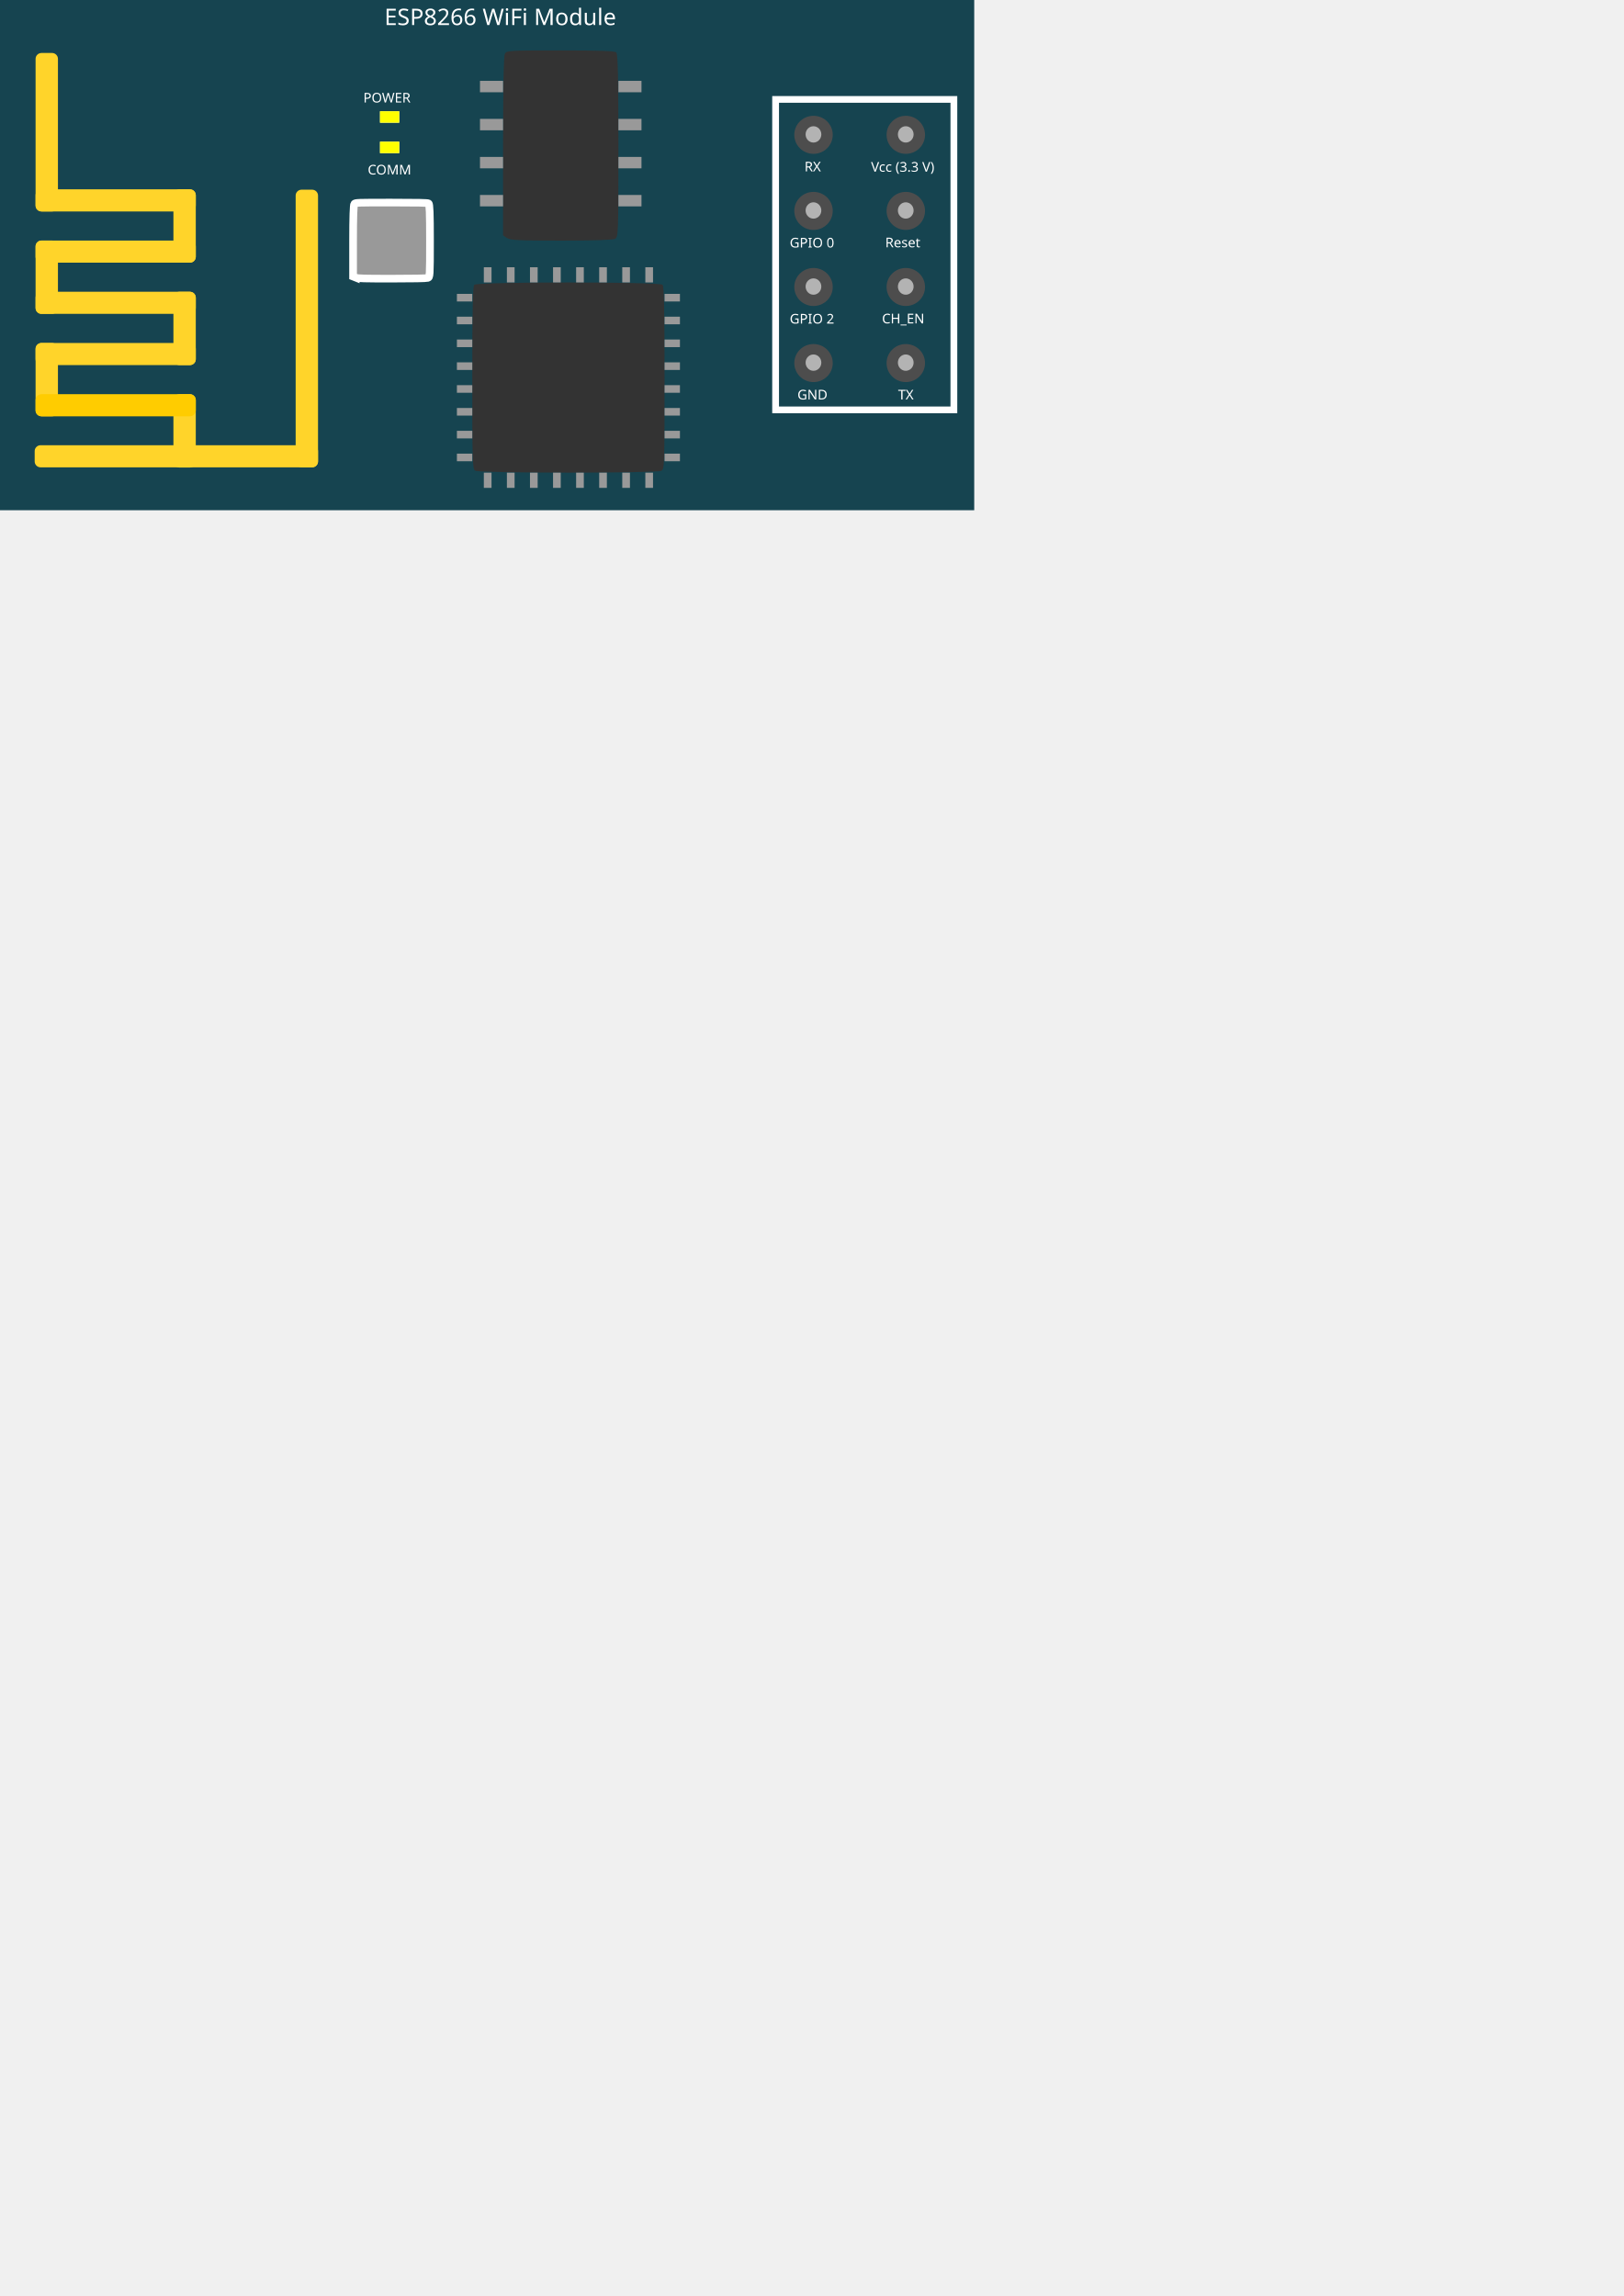
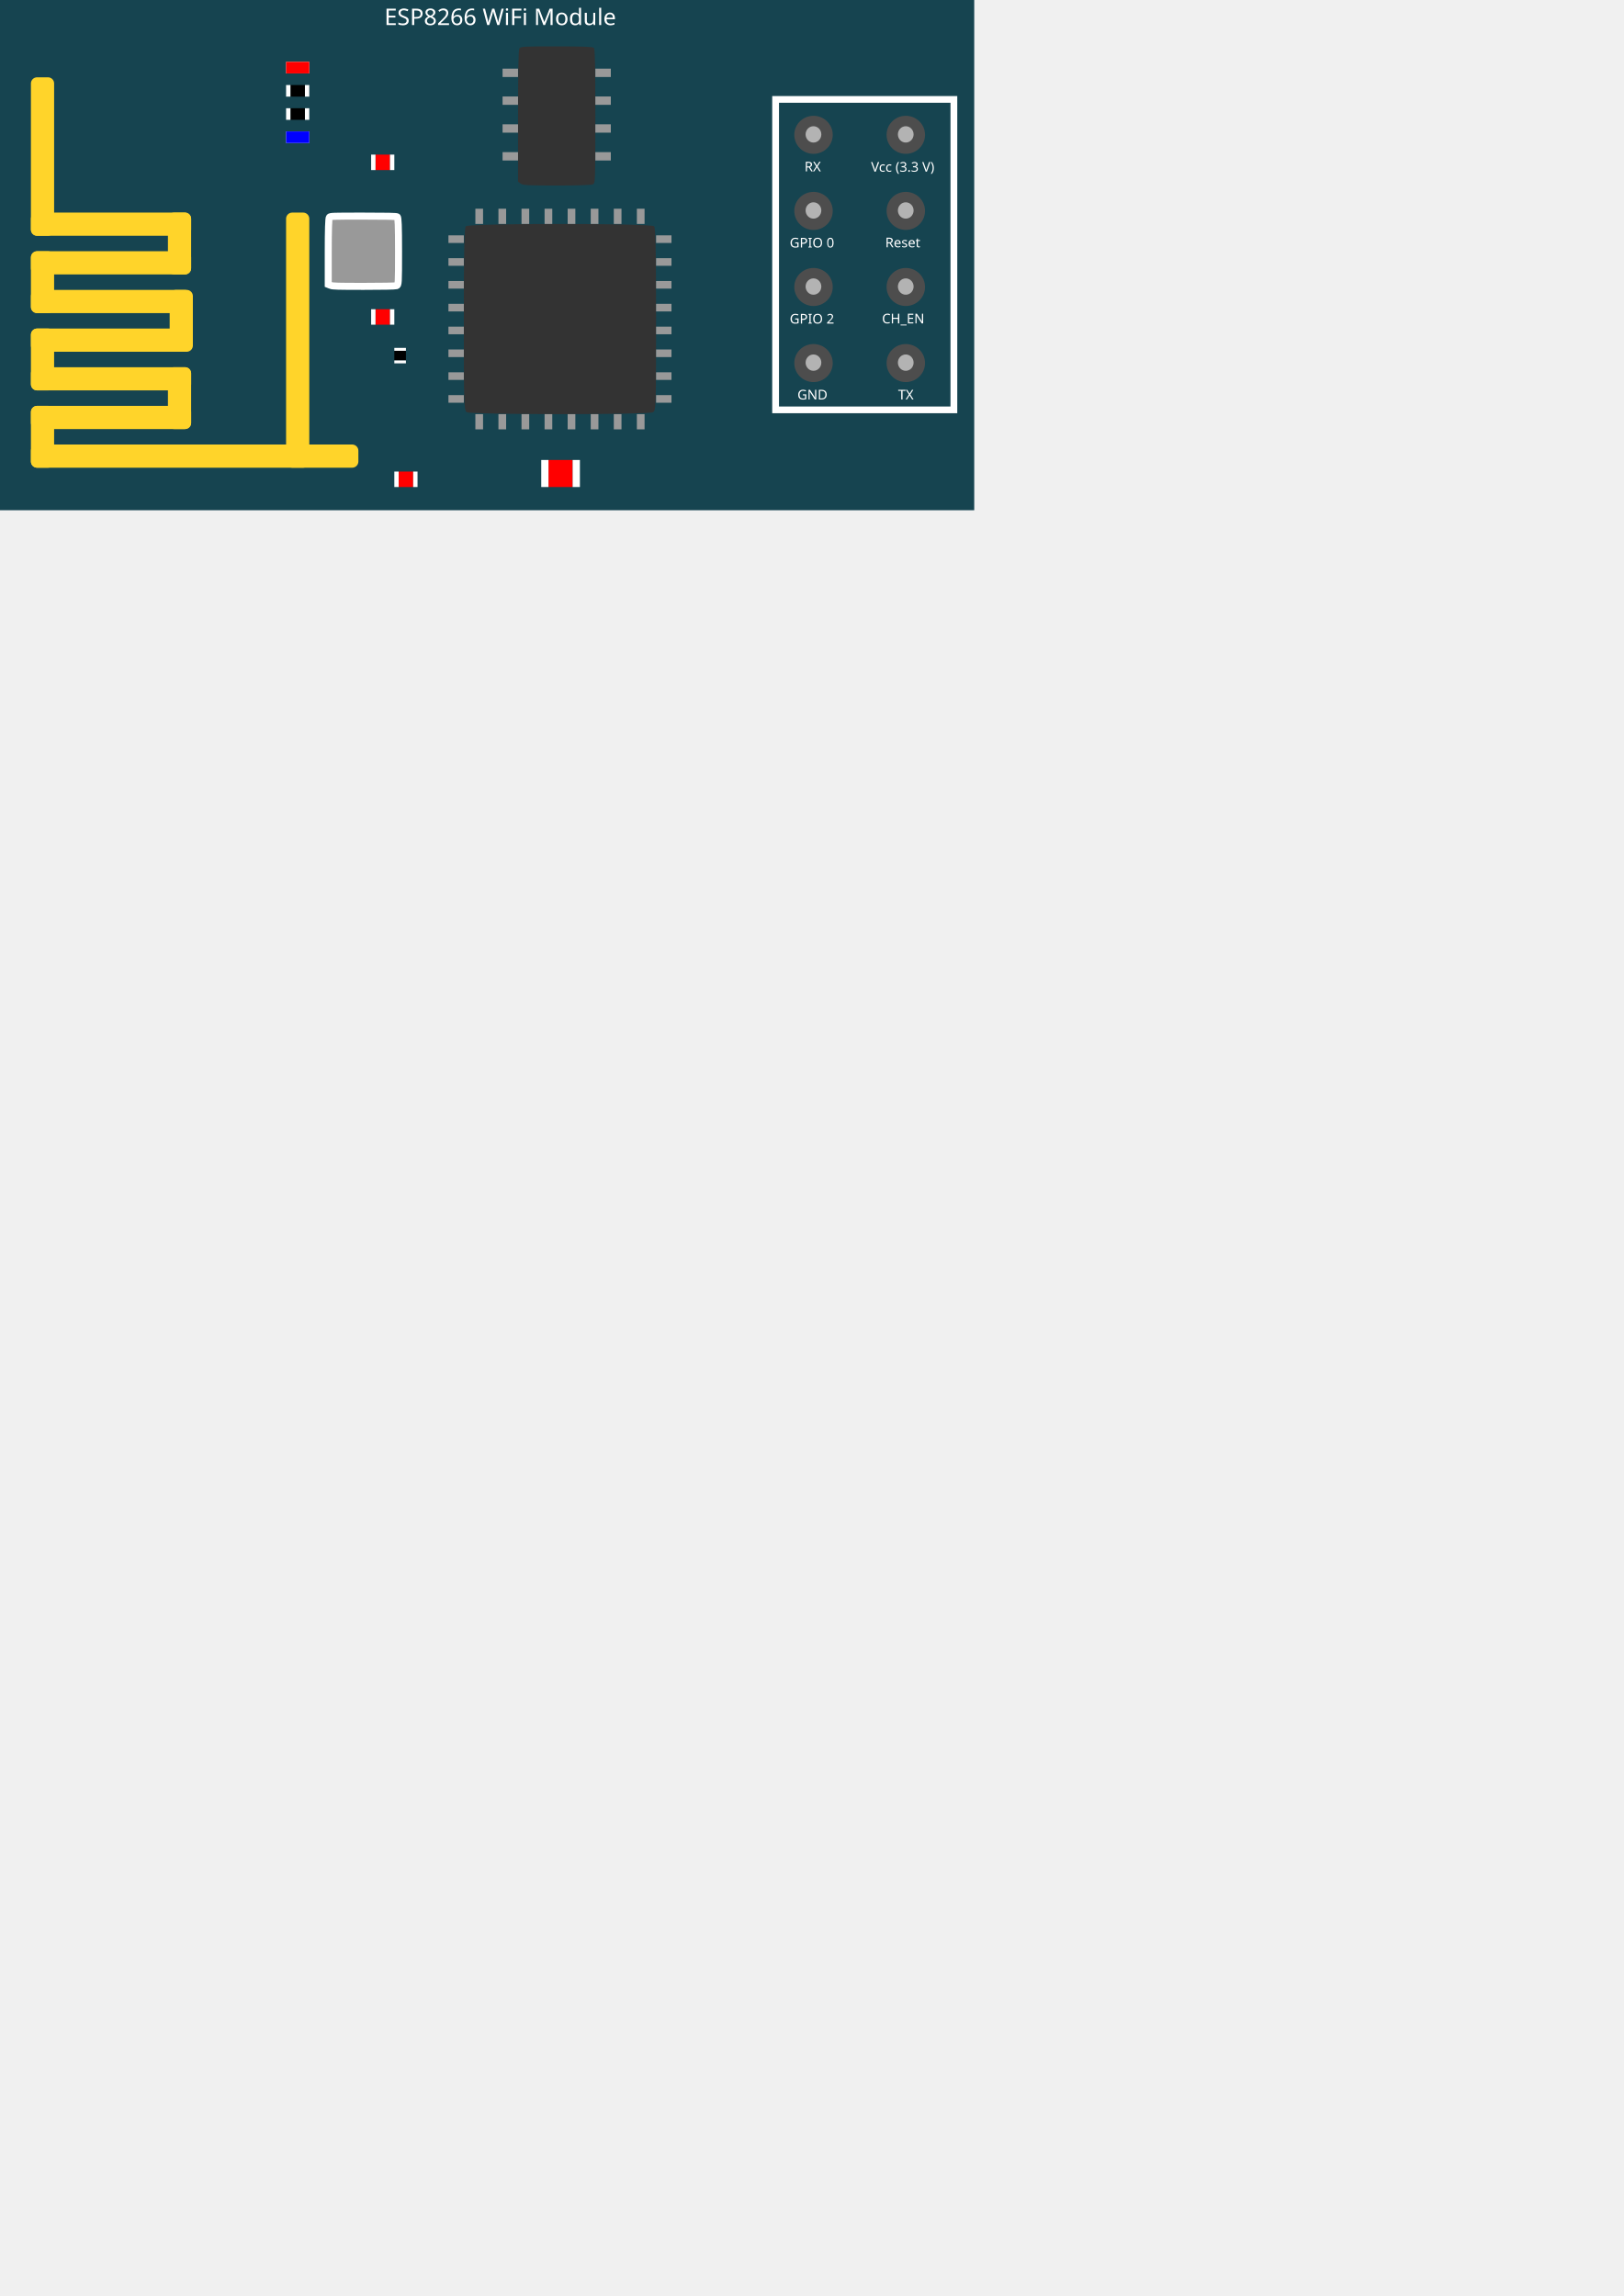
<svg xmlns="http://www.w3.org/2000/svg" xmlns:xlink="http://www.w3.org/1999/xlink" width="210mm" height="297mm" viewBox="0 0 210 297" version="1.1" id="svg5">
  <defs id="defs2">
+     <linearGradient id="linearGradient2370">
+       <stop style="stop-color:#000000;stop-opacity:1;" offset="0" id="stop2368" />
+     </linearGradient>
+     <marker orient="auto" refY="0.0" refX="0.0" id="DistanceStart" style="overflow:visible">
+       <g id="g2300">
+         <path id="path2306" d="M 0,0 L 2,0" style="fill:none;stroke:context-fill;stroke-width:1.15;stroke-linecap:square" />
+         <path id="path2302" d="M 0,0 L 13,4 L 9,0 13,-4 L 0,0 z " style="fill:context-stroke;fill-rule:evenodd;stroke:none" />
+         <path id="path2304" d="M 0,-4 L 0,40" style="fill:none;stroke:context-stroke;stroke-width:1;stroke-linecap:square" />
+       </g>
+     </marker>
    <linearGradient id="linearGradient36669">
      <stop style="stop-color:#ffffff;stop-opacity:1;" offset="0" id="stop36667" />
    </linearGradient>
    <linearGradient id="linearGradient29819">
      <stop style="stop-color:#ffffff;stop-opacity:1;" offset="0" id="stop29817" />
    </linearGradient>
    <linearGradient id="linearGradient8482">
      <stop style="stop-color:#000000;stop-opacity:1;" offset="0" id="stop8480" />
    </linearGradient>
    <linearGradient xlink:href="#linearGradient29819" id="linearGradient29821" x1="8.605" y1="120.232" x2="31.603" y2="120.232" gradientUnits="userSpaceOnUse" gradientTransform="matrix(1.00792,0,0,1.109891,137.7675,-16.6014)" />
  </defs>
  <g id="layer1">
    <rect style="fill:#280b0b;fill-opacity:0;stroke-width:0.265" id="rect8612" width="46.386" height="46.386" x="119.878" y="28.782" />
    <rect style="fill:#280b0b;fill-opacity:0;stroke-width:0.265" id="rect8636" width="41.357" height="61.476" x="119.878" y="28.782" />
    <rect style="fill:#280b0b;fill-opacity:0;stroke-width:0.265" id="rect8740" width="35.488" height="41.357" x="138.88" y="31.856" />
-     <g id="g667" transform="matrix(0.9946525,0,0,0.984127,-43.73609,-90.88047)">
-       <rect style="fill:#164450;fill-rule:evenodd;stroke-width:0.265" id="rect31" width="126.677" height="67.065" x="43.971" y="92.346" />
-       <g id="antenna" style="stroke:none;stroke-opacity:1" transform="translate(-1.616862,8.973056)">
-         <rect style="fill:#ffd42a;stroke:none;stroke-width:0.55;stroke-opacity:1" id="rect191" width="36.844" height="2.908" x="50.097" y="141.893" ry="0.774" />
-         <rect style="fill:#ffd42a;stroke:none;stroke-width:0.414;stroke-opacity:1" id="rect191-3" width="20.83" height="2.908" x="50.215" y="121.722" ry="0.774" />
-         <rect style="fill:#ffd42a;stroke:none;stroke-width:0.281;stroke-opacity:1" id="rect191-3-4" width="9.64" height="2.908" x="-144.826" y="68.138" ry="0.774" transform="rotate(-90)" />
-         <rect style="fill:#ffd42a;stroke:none;stroke-width:0.281;stroke-opacity:1" id="rect191-3-4-5" width="9.64" height="2.908" x="-138.094" y="50.215" ry="0.774" transform="rotate(-90)" />
-         <rect style="fill:#ffd42a;stroke:none;stroke-width:0.281;stroke-opacity:1" id="rect191-3-4-5-2" width="9.64" height="2.908" x="-124.63" y="50.215" ry="0.774" transform="rotate(-90)" />
-         <rect style="fill:#ffd42a;stroke:none;stroke-width:0.414;stroke-opacity:1" id="rect191-3-5" width="20.83" height="2.908" x="50.215" y="128.454" ry="0.774" />
-         <rect style="fill:#ffd42a;stroke:none;stroke-width:0.548;stroke-opacity:1" id="rect191-3-5-0" width="36.496" height="2.908" x="-144.801" y="84.033" ry="0.774" transform="rotate(-90)" />
-         <rect style="fill:#ffd42a;stroke:none;stroke-width:0.414;stroke-opacity:1" id="rect191-3-5-0-9" width="20.83" height="2.908" x="-111.166" y="50.215" ry="0.774" transform="rotate(-90)" />
-         <rect style="fill:#ffcc00;stroke:none;stroke-width:0.414;stroke-opacity:1" id="rect191-3-6" width="20.83" height="2.908" x="50.215" y="135.186" ry="0.774" />
-         <rect style="fill:#ffd42a;stroke:none;stroke-width:0.281;stroke-opacity:1" id="rect191-3-4-3" width="9.64" height="2.908" x="-131.362" y="68.138" ry="0.774" transform="rotate(-90)" />
-         <rect style="fill:#ffd42a;stroke:none;stroke-width:0.414;stroke-opacity:1" id="rect191-3-5-6" width="20.83" height="2.908" x="50.215" y="114.99" ry="0.774" />
-         <rect style="fill:#ffd42a;stroke:none;stroke-width:0.414;stroke-opacity:1" id="rect191-3-5-6-5" width="20.83" height="2.908" x="50.215" y="108.258" ry="0.774" />
-         <rect style="fill:#ffd42a;stroke:none;stroke-width:0.281;stroke-opacity:1" id="rect191-3-4-3-4" width="9.64" height="2.908" x="-117.898" y="68.138" ry="0.774" transform="rotate(-90)" />
-       </g>
-       <path style="fill:#999999;fill-opacity:1;stroke:#ffffff;stroke-width:1;stroke-miterlimit:4;stroke-dasharray:none;stroke-opacity:1" d="m 90.225,128.836 -0.342,-0.137 v -4.694 c 0,-3.068 0.055,-4.753 0.159,-4.863 0.152,-0.162 0.369,-0.17 4.815,-0.17 3.416,0 4.705,0.028 4.841,0.105 0.139,0.079 0.185,1.29 0.185,4.909 0,4.66 -0.009,4.807 -0.298,4.895 -0.185,0.057 -1.946,0.091 -4.658,0.091 -3.698,0 -4.412,-0.021 -4.702,-0.137 z" id="NetworkIC" />
-       <g id="processingWiFiIC" transform="translate(-1.616862,8.973056)">
+     <g id="g5123">
+       <rect style="fill:#164450;fill-rule:evenodd;stroke-width:0.262" id="rect31" width="126" height="66" x="-1.5710091e-07" y="-6.6696077e-07" />
+       <g id="g1185" transform="matrix(0.9946525,0,0,0.984127,-43.73609,-84.88048)">
+         <rect style="fill:#ffd42a;stroke:none;stroke-width:0.606;stroke-opacity:1" id="rect191" width="42.577" height="3.048" x="47.993" y="144.677" ry="0.811" />
+         <rect style="fill:#ffd42a;stroke:none;stroke-width:0.424;stroke-opacity:1" id="rect191-3" width="20.83" height="3.048" x="47.993" y="124.354" ry="0.811" />
+         <rect style="fill:#ffd42a;stroke:none;stroke-width:0.263;stroke-opacity:1" id="rect191-3-4-5" width="8.129" height="3.016" x="-137.564" y="47.993" ry="0.803" transform="rotate(-90)" />
+         <rect style="fill:#ffd42a;stroke:none;stroke-width:0.263;stroke-opacity:1" id="rect191-3-4-5-2" width="8.129" height="3.016" x="-127.403" y="47.993" ry="0.803" transform="rotate(-90)" />
+         <rect style="fill:#ffd42a;stroke:none;stroke-width:0.424;stroke-opacity:1" id="rect191-3-5" width="20.83" height="3.048" x="47.993" y="129.435" ry="0.811" />
+         <rect style="fill:#ffd42a;stroke:none;stroke-width:0.535;stroke-opacity:1" id="rect191-3-5-0" width="33.533" height="3.016" x="-147.726" y="81.17" ry="0.803" transform="rotate(-90)" />
+         <rect style="fill:#ffd42a;stroke:none;stroke-width:0.421;stroke-opacity:1" id="rect191-3-5-0-9" width="20.83" height="3.016" x="-117.241" y="47.993" ry="0.803" transform="rotate(-90)" />
+         <rect style="fill:#ffd42a;stroke:none;stroke-width:0.263;stroke-opacity:1" id="rect191-3-4-3" width="8.129" height="3.016" x="-132.483" y="66.033" ry="0.803" transform="rotate(-90)" />
+         <rect style="fill:#ffd42a;stroke:none;stroke-width:0.424;stroke-opacity:1" id="rect191-3-5-6" width="20.83" height="3.048" x="47.993" y="119.273" ry="0.811" />
+         <rect style="fill:#ffd42a;stroke:none;stroke-width:0.424;stroke-opacity:1" id="rect191-3-5-6-5" width="20.83" height="3.048" x="47.993" y="114.193" ry="0.811" />
+         <rect style="fill:#ffd42a;stroke:none;stroke-width:0.263;stroke-opacity:1" id="rect191-3-4-3-4" width="8.129" height="3.016" x="-122.322" y="65.807" ry="0.803" transform="rotate(-90)" />
+         <rect style="fill:#ffd42a;stroke:none;stroke-width:0.263;stroke-opacity:1" id="rect191-3-4-5-2-4" width="8.129" height="3.016" x="-147.726" y="47.993" ry="0.803" transform="rotate(-90)" />
+         <rect style="fill:#ffd42a;stroke:none;stroke-width:0.424;stroke-opacity:1" id="rect191-3-5-6-3" width="20.83" height="3.048" x="47.993" y="139.596" ry="0.811" />
+         <rect style="fill:#ffd42a;stroke:none;stroke-width:0.424;stroke-opacity:1" id="rect191-3-5-6-5-3" width="20.83" height="3.048" x="47.993" y="134.516" ry="0.811" />
+         <rect style="fill:#ffd42a;stroke:none;stroke-width:0.263;stroke-opacity:1" id="rect191-3-4-3-4-6" width="8.129" height="3.016" x="-142.645" y="65.807" ry="0.803" transform="rotate(-90)" />
+       </g>
+       <g id="processingWiFiIC" transform="matrix(0.9946525,0,0,0.984127,-46.43851,-89.61904)">
        <path style="fill:#333333;fill-opacity:1;stroke-width:0.224" d="M 107.374,145.245 C 107.026,145.021 107,144.187 107,133.047 c 0,-8.986 0.064,-12.028 0.256,-12.241 0.37,-0.408 24.117,-0.408 24.487,0 0.193,0.212 0.256,3.255 0.256,12.244 0,11.585 -0.013,11.969 -0.413,12.205 -0.564,0.333 -23.694,0.323 -24.213,-0.011 z" id="path35110" />
        <g id="g30378">
          <rect style="fill:#999999;fill-opacity:1;stroke-width:0.056" id="rect21693-7-9" width="2" height="1" x="105" y="125" />
          <rect style="fill:#999999;fill-opacity:1;stroke-width:0.056" id="rect21693-7-9-7" width="2" height="1" x="105" y="128" />
          <rect style="fill:#999999;fill-opacity:1;stroke-width:0.056" id="rect21693-7-9-3" width="2" height="1" x="105" y="131" />
          <rect style="fill:#999999;fill-opacity:1;stroke-width:0.056" id="rect21693-7-9-9" width="2" height="1" x="105" y="134" />
          <rect style="fill:#999999;fill-opacity:1;stroke-width:0.056" id="rect21693-7-9-2" width="2" height="1" x="105" y="137" />
          <rect style="fill:#999999;fill-opacity:1;stroke-width:0.056" id="rect21693-7-9-8" width="2" height="1" x="105" y="140" />
          <rect style="fill:#999999;fill-opacity:1;stroke-width:0.056" id="rect21693-7-9-95" width="2" height="1" x="105" y="143" />
          <rect style="fill:#999999;fill-opacity:1;stroke-width:0.056" id="rect21693-7-9-5" width="2" height="1" x="105" y="122" />
        </g>
        <g id="g30388">
          <rect style="fill:#999999;fill-opacity:1;stroke-width:0.056" id="rect21693-7-9-0" width="2" height="1" x="132" y="125" />
          <rect style="fill:#999999;fill-opacity:1;stroke-width:0.056" id="rect21693-7-9-7-3" width="2" height="1" x="132" y="128" />
          <rect style="fill:#999999;fill-opacity:1;stroke-width:0.056" id="rect21693-7-9-3-0" width="2" height="1" x="132" y="131" />
          <rect style="fill:#999999;fill-opacity:1;stroke-width:0.056" id="rect21693-7-9-9-8" width="2" height="1" x="132" y="134" />
          <rect style="fill:#999999;fill-opacity:1;stroke-width:0.056" id="rect21693-7-9-2-5" width="2" height="1" x="132" y="137" />
          <rect style="fill:#999999;fill-opacity:1;stroke-width:0.056" id="rect21693-7-9-8-0" width="2" height="1" x="132" y="140" />
          <rect style="fill:#999999;fill-opacity:1;stroke-width:0.056" id="rect21693-7-9-95-7" width="2" height="1" x="132" y="143" />
          <rect style="fill:#999999;fill-opacity:1;stroke-width:0.056" id="rect21693-7-9-5-5" width="2" height="1" x="132" y="122" />
        </g>
        <g id="g30306" transform="rotate(-90,110.3476,150.4275)">
          <rect style="fill:#999999;fill-opacity:1;stroke-width:0.056" id="rect21693-7-9-0-1" width="2" height="1" x="140.275" y="151.58" />
          <rect style="fill:#999999;fill-opacity:1;stroke-width:0.056" id="rect21693-7-9-7-3-1" width="2" height="1" x="140.275" y="154.58" />
          <rect style="fill:#999999;fill-opacity:1;stroke-width:0.056" id="rect21693-7-9-3-0-3" width="2" height="1" x="140.275" y="157.58" />
          <rect style="fill:#999999;fill-opacity:1;stroke-width:0.056" id="rect21693-7-9-9-8-5" width="2" height="1" x="140.275" y="160.58" />
          <rect style="fill:#999999;fill-opacity:1;stroke-width:0.056" id="rect21693-7-9-2-5-4" width="2" height="1" x="140.275" y="163.58" />
          <rect style="fill:#999999;fill-opacity:1;stroke-width:0.056" id="rect21693-7-9-8-0-6" width="2" height="1" x="140.275" y="166.58" />
          <rect style="fill:#999999;fill-opacity:1;stroke-width:0.056" id="rect21693-7-9-95-7-3" width="2" height="1" x="140.275" y="169.58" />
          <rect style="fill:#999999;fill-opacity:1;stroke-width:0.056" id="rect21693-7-9-5-5-3" width="2" height="1" x="140.275" y="148.58" />
        </g>
        <g id="g30306-6" transform="rotate(-90,123.8476,163.9275)">
          <rect style="fill:#999999;fill-opacity:1;stroke-width:0.056" id="rect21693-7-9-0-1-3" width="2" height="1" x="140.275" y="151.58" />
          <rect style="fill:#999999;fill-opacity:1;stroke-width:0.056" id="rect21693-7-9-7-3-1-8" width="2" height="1" x="140.275" y="154.58" />
          <rect style="fill:#999999;fill-opacity:1;stroke-width:0.056" id="rect21693-7-9-3-0-3-9" width="2" height="1" x="140.275" y="157.58" />
          <rect style="fill:#999999;fill-opacity:1;stroke-width:0.056" id="rect21693-7-9-9-8-5-0" width="2" height="1" x="140.275" y="160.58" />
          <rect style="fill:#999999;fill-opacity:1;stroke-width:0.056" id="rect21693-7-9-2-5-4-6" width="2" height="1" x="140.275" y="163.58" />
          <rect style="fill:#999999;fill-opacity:1;stroke-width:0.056" id="rect21693-7-9-8-0-6-3" width="2" height="1" x="140.275" y="166.58" />
          <rect style="fill:#999999;fill-opacity:1;stroke-width:0.056" id="rect21693-7-9-95-7-3-5" width="2" height="1" x="140.275" y="169.58" />
          <rect style="fill:#999999;fill-opacity:1;stroke-width:0.056" id="rect21693-7-9-5-5-3-1" width="2" height="1" x="140.275" y="148.58" />
        </g>
      </g>
-       <g id="storageIC" transform="translate(-1.616862,8.973056)">
+       <g id="storageIC" transform="matrix(0.6666667,0,0,0.72,-7,-58.8)">
        <path style="fill:#333333;fill-opacity:1;stroke-width:0.225" d="M 111.513,114.659 111,114.317 v -11.734 c 0,-7.669 0.083,-11.881 0.239,-12.159 C 111.467,90.019 111.793,90 118.462,90 c 5.124,0 7.058,0.07 7.261,0.263 0.209,0.198 0.277,3.224 0.277,12.273 0,11.649 -0.013,12.017 -0.446,12.237 -0.278,0.141 -2.92,0.227 -6.987,0.227 -5.546,0 -6.619,-0.052 -7.054,-0.341 z" id="path35149" />
        <g id="s23451">
          <rect style="fill:#999999;fill-opacity:1;stroke-width:0.083" id="rect21693" width="3" height="1.5" x="108" y="94" />
          <rect style="fill:#999999;fill-opacity:1;stroke-width:0.083" id="rect21693-8" width="3" height="1.5" x="108" y="99" />
          <rect style="fill:#999999;fill-opacity:1;stroke-width:0.083" id="rect21693-1" width="3" height="1.5" x="108" y="104" />
          <rect style="fill:#999999;fill-opacity:1;stroke-width:0.083" id="rect21693-7" width="3" height="1.5" x="108" y="109" />
        </g>
        <g id="s43451">
          <rect style="fill:#999999;fill-opacity:1;stroke-width:0.083" id="rect21693-6" width="3" height="1.5" x="126" y="94" />
          <rect style="fill:#999999;fill-opacity:1;stroke-width:0.083" id="rect21693-0" width="3" height="1.5" x="126" y="99" />
          <rect style="fill:#999999;fill-opacity:1;stroke-width:0.083" id="rect21693-87" width="3" height="1.5" x="126" y="104" />
          <rect style="fill:#999999;fill-opacity:1;stroke-width:0.083" id="rect21693-63" width="3" height="1.5" x="126" y="109" />
        </g>
      </g>
-       <g id="pinBoard" transform="translate(-1.616862,8.973056)">
+       <g id="pinBoard" transform="matrix(0.9946525,0,0,0.984127,-45.34431,-82.04985)">
        <g id="g381" transform="matrix(1.357481,0,0,1.425355,124.3453,-111.4055)">
          <ellipse style="fill:#4d4d4d;fill-opacity:1;stroke-width:0.265" id="path35370" cx="19.907" cy="149.086" rx="1.842" ry="1.754" />
          <circle style="fill:#b3b3b3;fill-opacity:1;stroke-width:0.265" id="RX" cx="19.902" cy="149.046" r="0.753" />
        </g>
        <g id="Vcc" transform="matrix(1.357481,0,0,1.425355,136.3453,-111.4055)">
          <ellipse style="fill:#4d4d4d;fill-opacity:1;stroke-width:0.265" id="path35370-8" cx="19.907" cy="149.086" rx="1.842" ry="1.754" />
          <circle style="fill:#b3b3b3;fill-opacity:1;stroke-width:0.265" id="path35460-3" cx="19.902" cy="149.046" r="0.753" />
        </g>
        <g id="GPIO0" transform="matrix(1.357481,0,0,1.425355,124.3453,-101.4055)">
          <ellipse style="fill:#4d4d4d;fill-opacity:1;stroke-width:0.265" id="path35370-2" cx="19.907" cy="149.086" rx="1.842" ry="1.754" />
          <circle style="fill:#b3b3b3;fill-opacity:1;stroke-width:0.265" id="path35460-4" cx="19.902" cy="149.046" r="0.753" />
        </g>
        <g id="RESET" transform="matrix(1.357481,0,0,1.425355,136.3453,-101.4055)">
          <ellipse style="fill:#4d4d4d;fill-opacity:1;stroke-width:0.265" id="path35370-8-6" cx="19.907" cy="149.086" rx="1.842" ry="1.754" />
          <circle style="fill:#b3b3b3;fill-opacity:1;stroke-width:0.265" id="path35460-3-7" cx="19.902" cy="149.046" r="0.753" />
        </g>
        <g id="GPIO2" transform="matrix(1.357481,0,0,1.425355,124.3453,-91.4055)">
          <ellipse style="fill:#4d4d4d;fill-opacity:1;stroke-width:0.265" id="path35370-4" cx="19.907" cy="149.086" rx="1.842" ry="1.754" />
          <circle style="fill:#b3b3b3;fill-opacity:1;stroke-width:0.265" id="path35460-1" cx="19.902" cy="149.046" r="0.753" />
        </g>
        <g id="CH_EN" transform="matrix(1.357481,0,0,1.425355,136.3453,-91.40552)">
          <ellipse style="fill:#4d4d4d;fill-opacity:1;stroke-width:0.265" id="path35370-8-60" cx="19.907" cy="149.086" rx="1.842" ry="1.754" />
          <circle style="fill:#b3b3b3;fill-opacity:1;stroke-width:0.265" id="path35460-3-2" cx="19.902" cy="149.046" r="0.753" />
        </g>
        <g id="GND" transform="matrix(1.357481,0,0,1.425355,124.3453,-81.40551)">
          <ellipse style="fill:#4d4d4d;fill-opacity:1;stroke-width:0.265" id="path35370-2-0" cx="19.907" cy="149.086" rx="1.842" ry="1.754" />
          <circle style="fill:#b3b3b3;fill-opacity:1;stroke-width:0.265" id="path35460-4-8" cx="19.902" cy="149.046" r="0.753" />
        </g>
        <g id="TX" transform="matrix(1.357481,0,0,1.425355,136.3453,-81.40552)">
          <ellipse style="fill:#4d4d4d;fill-opacity:1;stroke-width:0.265" id="path35370-8-6-9" cx="19.907" cy="149.086" rx="1.842" ry="1.754" />
          <circle style="fill:#b3b3b3;fill-opacity:1;stroke-width:0.265" id="path35460-3-7-4" cx="19.902" cy="149.046" r="0.753" />
        </g>
        <text xml:space="preserve" style="font-style:normal;font-variant:normal;font-weight:normal;font-stretch:normal;font-size:1.764px;line-height:1.25;font-family:Verdana;-inkscape-font-specification:'Verdana, Normal';font-variant-ligatures:normal;font-variant-caps:normal;font-variant-numeric:normal;font-variant-east-asian:normal;fill:#000000;fill-opacity:1;stroke:none;stroke-width:0.265" x="150.197" y="105.9" id="text39262">
          <tspan id="tspan39260" style="font-style:normal;font-variant:normal;font-weight:normal;font-stretch:normal;font-size:1.764px;font-family:Verdana;-inkscape-font-specification:'Verdana, Normal';font-variant-ligatures:normal;font-variant-caps:normal;font-variant-numeric:normal;font-variant-east-asian:normal;fill:#ffffff;stroke-width:0.265" x="150.197" y="105.9">RX</tspan>
        </text>
        <text xml:space="preserve" style="font-style:normal;font-variant:normal;font-weight:normal;font-stretch:normal;font-size:1.764px;line-height:1.25;font-family:Verdana;-inkscape-font-specification:'Verdana, Normal';font-variant-ligatures:normal;font-variant-caps:normal;font-variant-numeric:normal;font-variant-east-asian:normal;fill:#000000;fill-opacity:1;stroke:none;stroke-width:0.265" x="158.847" y="105.935" id="text39262-4">
          <tspan style="font-style:normal;font-variant:normal;font-weight:normal;font-stretch:normal;font-size:1.764px;font-family:Verdana;-inkscape-font-specification:'Verdana, Normal';font-variant-ligatures:normal;font-variant-caps:normal;font-variant-numeric:normal;font-variant-east-asian:normal;fill:#ffffff;stroke-width:0.265" x="158.847" y="105.935" id="tspan51619">Vcc (3.3 V)</tspan>
        </text>
        <text xml:space="preserve" style="font-style:normal;font-variant:normal;font-weight:normal;font-stretch:normal;font-size:1.764px;line-height:1.25;font-family:Verdana;-inkscape-font-specification:'Verdana, Normal';font-variant-ligatures:normal;font-variant-caps:normal;font-variant-numeric:normal;font-variant-east-asian:normal;fill:#000000;fill-opacity:1;stroke:none;stroke-width:0.265" x="160.697" y="115.877" id="text39262-4-9">
          <tspan id="tspan39260-7-1" style="font-style:normal;font-variant:normal;font-weight:normal;font-stretch:normal;font-size:1.764px;font-family:Verdana;-inkscape-font-specification:'Verdana, Normal';font-variant-ligatures:normal;font-variant-caps:normal;font-variant-numeric:normal;font-variant-east-asian:normal;fill:#ffffff;stroke-width:0.265" x="160.697" y="115.877">Reset</tspan>
        </text>
        <text xml:space="preserve" style="font-style:normal;font-variant:normal;font-weight:normal;font-stretch:normal;font-size:1.764px;line-height:1.25;font-family:Verdana;-inkscape-font-specification:'Verdana, Normal';font-variant-ligatures:normal;font-variant-caps:normal;font-variant-numeric:normal;font-variant-east-asian:normal;fill:#000000;fill-opacity:1;stroke:none;stroke-width:0.265" x="160.27" y="125.877" id="text39262-4-98">
          <tspan id="tspan39260-7-3" style="font-style:normal;font-variant:normal;font-weight:normal;font-stretch:normal;font-size:1.764px;font-family:Verdana;-inkscape-font-specification:'Verdana, Normal';font-variant-ligatures:normal;font-variant-caps:normal;font-variant-numeric:normal;font-variant-east-asian:normal;fill:#ffffff;stroke-width:0.265" x="160.27" y="125.877">CH_EN</tspan>
        </text>
        <text xml:space="preserve" style="font-style:normal;font-variant:normal;font-weight:normal;font-stretch:normal;font-size:1.764px;line-height:1.25;font-family:Verdana;-inkscape-font-specification:'Verdana, Normal';font-variant-ligatures:normal;font-variant-caps:normal;font-variant-numeric:normal;font-variant-east-asian:normal;fill:#000000;fill-opacity:1;stroke:none;stroke-width:0.265" x="162.369" y="135.877" id="text39262-4-98-6">
          <tspan id="tspan39260-7-3-4" style="font-style:normal;font-variant:normal;font-weight:normal;font-stretch:normal;font-size:1.764px;font-family:Verdana;-inkscape-font-specification:'Verdana, Normal';font-variant-ligatures:normal;font-variant-caps:normal;font-variant-numeric:normal;font-variant-east-asian:normal;fill:#ffffff;stroke-width:0.265" x="162.369" y="135.877">TX</tspan>
        </text>
        <text xml:space="preserve" style="font-style:normal;font-variant:normal;font-weight:normal;font-stretch:normal;font-size:1.764px;line-height:1.25;font-family:Verdana;-inkscape-font-specification:'Verdana, Normal';font-variant-ligatures:normal;font-variant-caps:normal;font-variant-numeric:normal;font-variant-east-asian:normal;fill:#000000;fill-opacity:1;stroke:none;stroke-width:0.265" x="149.27" y="135.877" id="text39262-4-98-62">
          <tspan id="tspan39260-7-3-42" style="font-style:normal;font-variant:normal;font-weight:normal;font-stretch:normal;font-size:1.764px;font-family:Verdana;-inkscape-font-specification:'Verdana, Normal';font-variant-ligatures:normal;font-variant-caps:normal;font-variant-numeric:normal;font-variant-east-asian:normal;fill:#ffffff;stroke-width:0.265" x="149.27" y="135.877">GND</tspan>
        </text>
        <text xml:space="preserve" style="font-style:normal;font-variant:normal;font-weight:normal;font-stretch:normal;font-size:1.764px;line-height:1.25;font-family:Verdana;-inkscape-font-specification:'Verdana, Normal';font-variant-ligatures:normal;font-variant-caps:normal;font-variant-numeric:normal;font-variant-east-asian:normal;fill:#000000;fill-opacity:1;stroke:none;stroke-width:0.265" x="148.27" y="125.9" id="text39262-4-98-62-0">
          <tspan id="tspan39260-7-3-42-4" style="font-style:normal;font-variant:normal;font-weight:normal;font-stretch:normal;font-size:1.764px;font-family:Verdana;-inkscape-font-specification:'Verdana, Normal';font-variant-ligatures:normal;font-variant-caps:normal;font-variant-numeric:normal;font-variant-east-asian:normal;fill:#ffffff;stroke-width:0.265" x="148.27" y="125.9">GPIO 2</tspan>
        </text>
        <text xml:space="preserve" style="font-style:normal;font-variant:normal;font-weight:normal;font-stretch:normal;font-size:1.764px;line-height:1.25;font-family:Verdana;-inkscape-font-specification:'Verdana, Normal';font-variant-ligatures:normal;font-variant-caps:normal;font-variant-numeric:normal;font-variant-east-asian:normal;fill:#000000;fill-opacity:1;stroke:none;stroke-width:0.265" x="148.27" y="115.9" id="text39262-4-98-62-9">
          <tspan id="tspan39260-7-3-42-47" style="font-style:normal;font-variant:normal;font-weight:normal;font-stretch:normal;font-size:1.764px;font-family:Verdana;-inkscape-font-specification:'Verdana, Normal';font-variant-ligatures:normal;font-variant-caps:normal;font-variant-numeric:normal;font-variant-east-asian:normal;fill:#ffffff;stroke-width:0.265" x="148.27" y="115.9">GPIO 0</tspan>
        </text>
        <rect style="fill:none;fill-opacity:1;stroke:url(#linearGradient29821);stroke-width:0.881;stroke-miterlimit:4;stroke-dasharray:none" id="pinBorder" width="23.18" height="40.806" x="146.44" y="96.44">
          </rect>
      </g>
-       <g id="LEDs" transform="translate(-1.616862,8.973056)">
-         <text xml:space="preserve" style="font-style:normal;font-variant:normal;font-weight:normal;font-stretch:normal;font-size:1.764px;line-height:1.25;font-family:Verdana;-inkscape-font-specification:'Verdana, Normal';font-variant-ligatures:normal;font-variant-caps:normal;font-variant-numeric:normal;font-variant-east-asian:normal;fill:#000000;fill-opacity:1;stroke:none;stroke-width:0.265" x="92.828" y="96.848" id="text39262-5">
-           <tspan id="tspan39260-0" style="font-style:normal;font-variant:normal;font-weight:normal;font-stretch:normal;font-size:1.764px;font-family:Verdana;-inkscape-font-specification:'Verdana, Normal';font-variant-ligatures:normal;font-variant-caps:normal;font-variant-numeric:normal;font-variant-east-asian:normal;fill:#ffffff;stroke-width:0.265" x="92.828" y="96.848">POWER</tspan>
-         </text>
-         <text xml:space="preserve" style="font-style:normal;font-variant:normal;font-weight:normal;font-stretch:normal;font-size:1.764px;line-height:1.25;font-family:Verdana;-inkscape-font-specification:'Verdana, Normal';font-variant-ligatures:normal;font-variant-caps:normal;font-variant-numeric:normal;font-variant-east-asian:normal;fill:#000000;fill-opacity:1;stroke:none;stroke-width:0.265" x="93.401" y="106.306" id="text39262-5-3">
-           <tspan id="tspan39260-0-3" style="font-style:normal;font-variant:normal;font-weight:normal;font-stretch:normal;font-size:1.764px;font-family:Verdana;-inkscape-font-specification:'Verdana, Normal';font-variant-ligatures:normal;font-variant-caps:normal;font-variant-numeric:normal;font-variant-east-asian:normal;fill:#ffffff;stroke-width:0.265" x="93.401" y="106.306">COMM</tspan>
-         </text>
-         <rect id="_x30_.1.6.0.0.0.0.0.1.0-3" width="2.5" x="95" y="98" gorn="0.2.6.0.0.0.0.0.0.0.0.0.0.0.0.0.0.1.0.0.0.0" height="1.5" style="fill:#ffffff" />
-         <rect id="rect441" width="2.5" x="95" y="98" gorn="0.2.6.0.0.0.0.0.0.0.0.0.0.0.0.0.0.1.0.0.0.0" height="1.5" style="fill:#ffff00" />
-         <rect id="rect443" width="2.5" x="95" y="102" gorn="0.2.6.0.0.0.0.0.0.0.0.0.0.0.0.0.0.1.0.0.0.0" height="1.5" style="fill:#ffffff" />
-         <rect id="rect445" width="2.5" x="95" y="102" gorn="0.2.6.0.0.0.0.0.0.0.0.0.0.0.0.0.0.1.0.0.0.0" height="1.5" style="fill:#ffff00" />
-       </g>
-       <text xml:space="preserve" style="font-style:normal;font-variant:normal;font-weight:normal;font-stretch:normal;font-size:1.764px;line-height:1.25;font-family:Verdana;-inkscape-font-specification:'Verdana, Normal';font-variant-ligatures:normal;font-variant-caps:normal;font-variant-numeric:normal;font-variant-east-asian:normal;fill:#000000;fill-opacity:1;stroke:none;stroke-width:0.265" x="93.947" y="95.642" id="text450">
-         <tspan id="tspan448" style="font-style:normal;font-variant:normal;font-weight:normal;font-stretch:normal;font-size:3px;font-family:Verdana;-inkscape-font-specification:'Verdana, Normal';font-variant-ligatures:normal;font-variant-caps:normal;font-variant-numeric:normal;font-variant-east-asian:normal;fill:#ffffff;stroke-width:0.265" x="93.947" y="95.642">ESP8266 WiFi Module</tspan>
+       <text xml:space="preserve" style="font-style:normal;font-variant:normal;font-weight:normal;font-stretch:normal;font-size:1.745px;line-height:1.25;font-family:Verdana;-inkscape-font-specification:'Verdana, Normal';font-variant-ligatures:normal;font-variant-caps:normal;font-variant-numeric:normal;font-variant-east-asian:normal;fill:#000000;fill-opacity:1;stroke:none;stroke-width:0.262" x="49.445" y="3.26" id="text450" transform="scale(1.005333,0.9946949)">
+         <tspan id="tspan448" style="font-style:normal;font-variant:normal;font-weight:normal;font-stretch:normal;font-size:2.968px;font-family:Verdana;-inkscape-font-specification:'Verdana, Normal';font-variant-ligatures:normal;font-variant-caps:normal;font-variant-numeric:normal;font-variant-east-asian:normal;fill:#ffffff;stroke-width:0.262" x="49.445" y="3.26">ESP8266 WiFi Module</tspan>
      </text>
+       <g id="g3699" transform="matrix(1.5,0,0,1,-18.5,0)">
+         <g id="g3488-2-0" transform="matrix(0.6250003,0,0,1,9.512137,-53.44093)">
+           <rect id="rect443-3-1-3" width="2" x="44.581" y="67.441" gorn="0.2.6.0.0.0.0.0.0.0.0.0.0.0.0.0.0.1.0.0.0.0" height="1.5" style="fill:#000000;fill-opacity:1;stroke:none;stroke-width:0.894;stroke-opacity:1" />
+           <rect id="rect443-9-0-7" width="0.6" x="43.981" y="67.441" gorn="0.2.6.0.0.0.0.0.0.0.0.0.0.0.0.0.0.1.0.0.0.0" height="1.5" style="fill:#ffffff;fill-opacity:1;stroke:none;stroke-width:0.49;stroke-opacity:1" />
+           <rect id="rect443-9-5-3-1" width="0.6" x="46.581" y="67.441" gorn="0.2.6.0.0.0.0.0.0.0.0.0.0.0.0.0.0.1.0.0.0.0" height="1.5" style="fill:#ffffff;fill-opacity:1;stroke:none;stroke-width:0.49;stroke-opacity:1" />
+         </g>
+         <rect id="_x30_.1.6.0.0.0.0.0.1.0-3" width="2" x="37" y="8" gorn="0.2.6.0.0.0.0.0.0.0.0.0.0.0.0.0.0.1.0.0.0.0" height="1.5" style="fill:#ffffff;stroke-width:0.894" />
+         <rect id="rect441" width="2" x="37" y="8" gorn="0.2.6.0.0.0.0.0.0.0.0.0.0.0.0.0.0.1.0.0.0.0" height="1.5" style="fill:#ff0000;fill-opacity:1;stroke-width:0.894" />
+         <rect id="rect443" width="2" x="37" y="17" gorn="0.2.6.0.0.0.0.0.0.0.0.0.0.0.0.0.0.1.0.0.0.0" height="1.5" style="fill:#ffffff;stroke-width:0.894" />
+         <rect id="rect445" width="2" x="37" y="17" gorn="0.2.6.0.0.0.0.0.0.0.0.0.0.0.0.0.0.1.0.0.0.0" height="1.5" style="fill:#0000ff;fill-opacity:1;stroke-width:0.894" />
+         <g id="g3488-2" transform="matrix(0.6250003,0,0,1,9.512137,-56.44093)">
+           <rect id="rect443-3-1" width="2" x="44.581" y="67.441" gorn="0.2.6.0.0.0.0.0.0.0.0.0.0.0.0.0.0.1.0.0.0.0" height="1.5" style="fill:#000000;fill-opacity:1;stroke:none;stroke-width:0.894;stroke-opacity:1" />
+           <rect id="rect443-9-0" width="0.6" x="43.981" y="67.441" gorn="0.2.6.0.0.0.0.0.0.0.0.0.0.0.0.0.0.1.0.0.0.0" height="1.5" style="fill:#ffffff;fill-opacity:1;stroke:none;stroke-width:0.49;stroke-opacity:1" />
+           <rect id="rect443-9-5-3" width="0.6" x="46.581" y="67.441" gorn="0.2.6.0.0.0.0.0.0.0.0.0.0.0.0.0.0.1.0.0.0.0" height="1.5" style="fill:#ffffff;fill-opacity:1;stroke:none;stroke-width:0.49;stroke-opacity:1" />
+         </g>
+       </g>
+       <g id="g4954">
+         <g id="g3488-2-0-1" transform="matrix(0,-0.6250003,1,0,-16.44093,74.48786)">
+           <rect id="rect443-3-1-3-3" width="2" x="44.581" y="67.441" gorn="0.2.6.0.0.0.0.0.0.0.0.0.0.0.0.0.0.1.0.0.0.0" height="1.5" style="fill:#000000;fill-opacity:1;stroke:none;stroke-width:0.894;stroke-opacity:1" />
+           <rect id="rect443-9-0-7-5" width="0.6" x="43.981" y="67.441" gorn="0.2.6.0.0.0.0.0.0.0.0.0.0.0.0.0.0.1.0.0.0.0" height="1.5" style="fill:#ffffff;fill-opacity:1;stroke:none;stroke-width:0.49;stroke-opacity:1" />
+           <rect id="rect443-9-5-3-1-4" width="0.6" x="46.581" y="67.441" gorn="0.2.6.0.0.0.0.0.0.0.0.0.0.0.0.0.0.1.0.0.0.0" height="1.5" style="fill:#ffffff;fill-opacity:1;stroke:none;stroke-width:0.49;stroke-opacity:1" />
+         </g>
+         <g id="g3904" transform="matrix(1.5,0,0,1.333333,-21.51546,-55.59374)">
+           <rect id="rect443-3-1-3-7" width="1.25" x="46.719" y="71.695" gorn="0.2.6.0.0.0.0.0.0.0.0.0.0.0.0.0.0.1.0.0.0.0" height="1.5" style="fill:#ff0000;fill-opacity:1;stroke:none;stroke-width:0.707;stroke-opacity:1" />
+           <rect id="rect443-9-0-7-9" width="0.375" x="46.344" y="71.695" gorn="0.2.6.0.0.0.0.0.0.0.0.0.0.0.0.0.0.1.0.0.0.0" height="1.5" style="fill:#ffffff;fill-opacity:1;stroke:none;stroke-width:0.387;stroke-opacity:1" />
+           <rect id="rect443-9-5-3-1-7" width="0.375" x="47.969" y="71.695" gorn="0.2.6.0.0.0.0.0.0.0.0.0.0.0.0.0.0.1.0.0.0.0" height="1.5" style="fill:#ffffff;fill-opacity:1;stroke:none;stroke-width:0.387;stroke-opacity:1" />
+         </g>
+       </g>
+       <g id="g4961">
+         <path style="fill:#999999;fill-opacity:1;stroke:#ffffff;stroke-width:0.909;stroke-miterlimit:4;stroke-dasharray:none;stroke-opacity:1" d="M 42.765,36.919 42.454,36.794 V 32.529 c 0,-2.788 0.05,-4.319 0.145,-4.42 0.138,-0.147 0.336,-0.154 4.378,-0.154 3.106,0 4.278,0.025 4.401,0.096 0.126,0.072 0.168,1.172 0.168,4.462 0,4.235 -0.008,4.368 -0.271,4.448 -0.168,0.051 -1.77,0.083 -4.235,0.083 -3.362,0 -4.011,-0.019 -4.275,-0.124 z" id="NetworkIC" />
+         <g id="g3904-4" transform="matrix(1.5,0,0,1.333333,-21.51546,-75.59374)">
+           <rect id="rect443-3-1-3-7-3" width="1.25" x="46.719" y="71.695" gorn="0.2.6.0.0.0.0.0.0.0.0.0.0.0.0.0.0.1.0.0.0.0" height="1.5" style="fill:#ff0000;fill-opacity:1;stroke:none;stroke-width:0.707;stroke-opacity:1" />
+           <rect id="rect443-9-0-7-9-0" width="0.375" x="46.344" y="71.695" gorn="0.2.6.0.0.0.0.0.0.0.0.0.0.0.0.0.0.1.0.0.0.0" height="1.5" style="fill:#ffffff;fill-opacity:1;stroke:none;stroke-width:0.387;stroke-opacity:1" />
+           <rect id="rect443-9-5-3-1-7-0" width="0.375" x="47.969" y="71.695" gorn="0.2.6.0.0.0.0.0.0.0.0.0.0.0.0.0.0.1.0.0.0.0" height="1.5" style="fill:#ffffff;fill-opacity:1;stroke:none;stroke-width:0.387;stroke-opacity:1" />
+         </g>
+       </g>
+       <g id="g4944">
+         <g id="g3904-6" transform="matrix(1.5,0,0,1.333333,-18.51546,-34.59374)">
+           <rect id="rect443-3-1-3-7-1" width="1.25" x="46.719" y="71.695" gorn="0.2.6.0.0.0.0.0.0.0.0.0.0.0.0.0.0.1.0.0.0.0" height="1.5" style="fill:#ff0000;fill-opacity:1;stroke:none;stroke-width:0.707;stroke-opacity:1" />
+           <rect id="rect443-9-0-7-9-9" width="0.375" x="46.344" y="71.695" gorn="0.2.6.0.0.0.0.0.0.0.0.0.0.0.0.0.0.1.0.0.0.0" height="1.5" style="fill:#ffffff;fill-opacity:1;stroke:none;stroke-width:0.387;stroke-opacity:1" />
+           <rect id="rect443-9-5-3-1-7-2" width="0.375" x="47.969" y="71.695" gorn="0.2.6.0.0.0.0.0.0.0.0.0.0.0.0.0.0.1.0.0.0.0" height="1.5" style="fill:#ffffff;fill-opacity:1;stroke:none;stroke-width:0.387;stroke-opacity:1" />
+         </g>
+         <g id="g3904-69" transform="matrix(2.5,0,0,2.333333,-45.8591,-107.789)">
+           <rect id="rect443-3-1-3-7-5" width="1.25" x="46.719" y="71.695" gorn="0.2.6.0.0.0.0.0.0.0.0.0.0.0.0.0.0.1.0.0.0.0" height="1.5" style="fill:#ff0000;fill-opacity:1;stroke:none;stroke-width:0.707;stroke-opacity:1" />
+           <rect id="rect443-9-0-7-9-7" width="0.375" x="46.344" y="71.695" gorn="0.2.6.0.0.0.0.0.0.0.0.0.0.0.0.0.0.1.0.0.0.0" height="1.5" style="fill:#ffffff;fill-opacity:1;stroke:none;stroke-width:0.387;stroke-opacity:1" />
+           <rect id="rect443-9-5-3-1-7-9" width="0.375" x="47.969" y="71.695" gorn="0.2.6.0.0.0.0.0.0.0.0.0.0.0.0.0.0.1.0.0.0.0" height="1.5" style="fill:#ffffff;fill-opacity:1;stroke:none;stroke-width:0.387;stroke-opacity:1" />
+         </g>
+       </g>
    </g>
  </g>
</svg>
